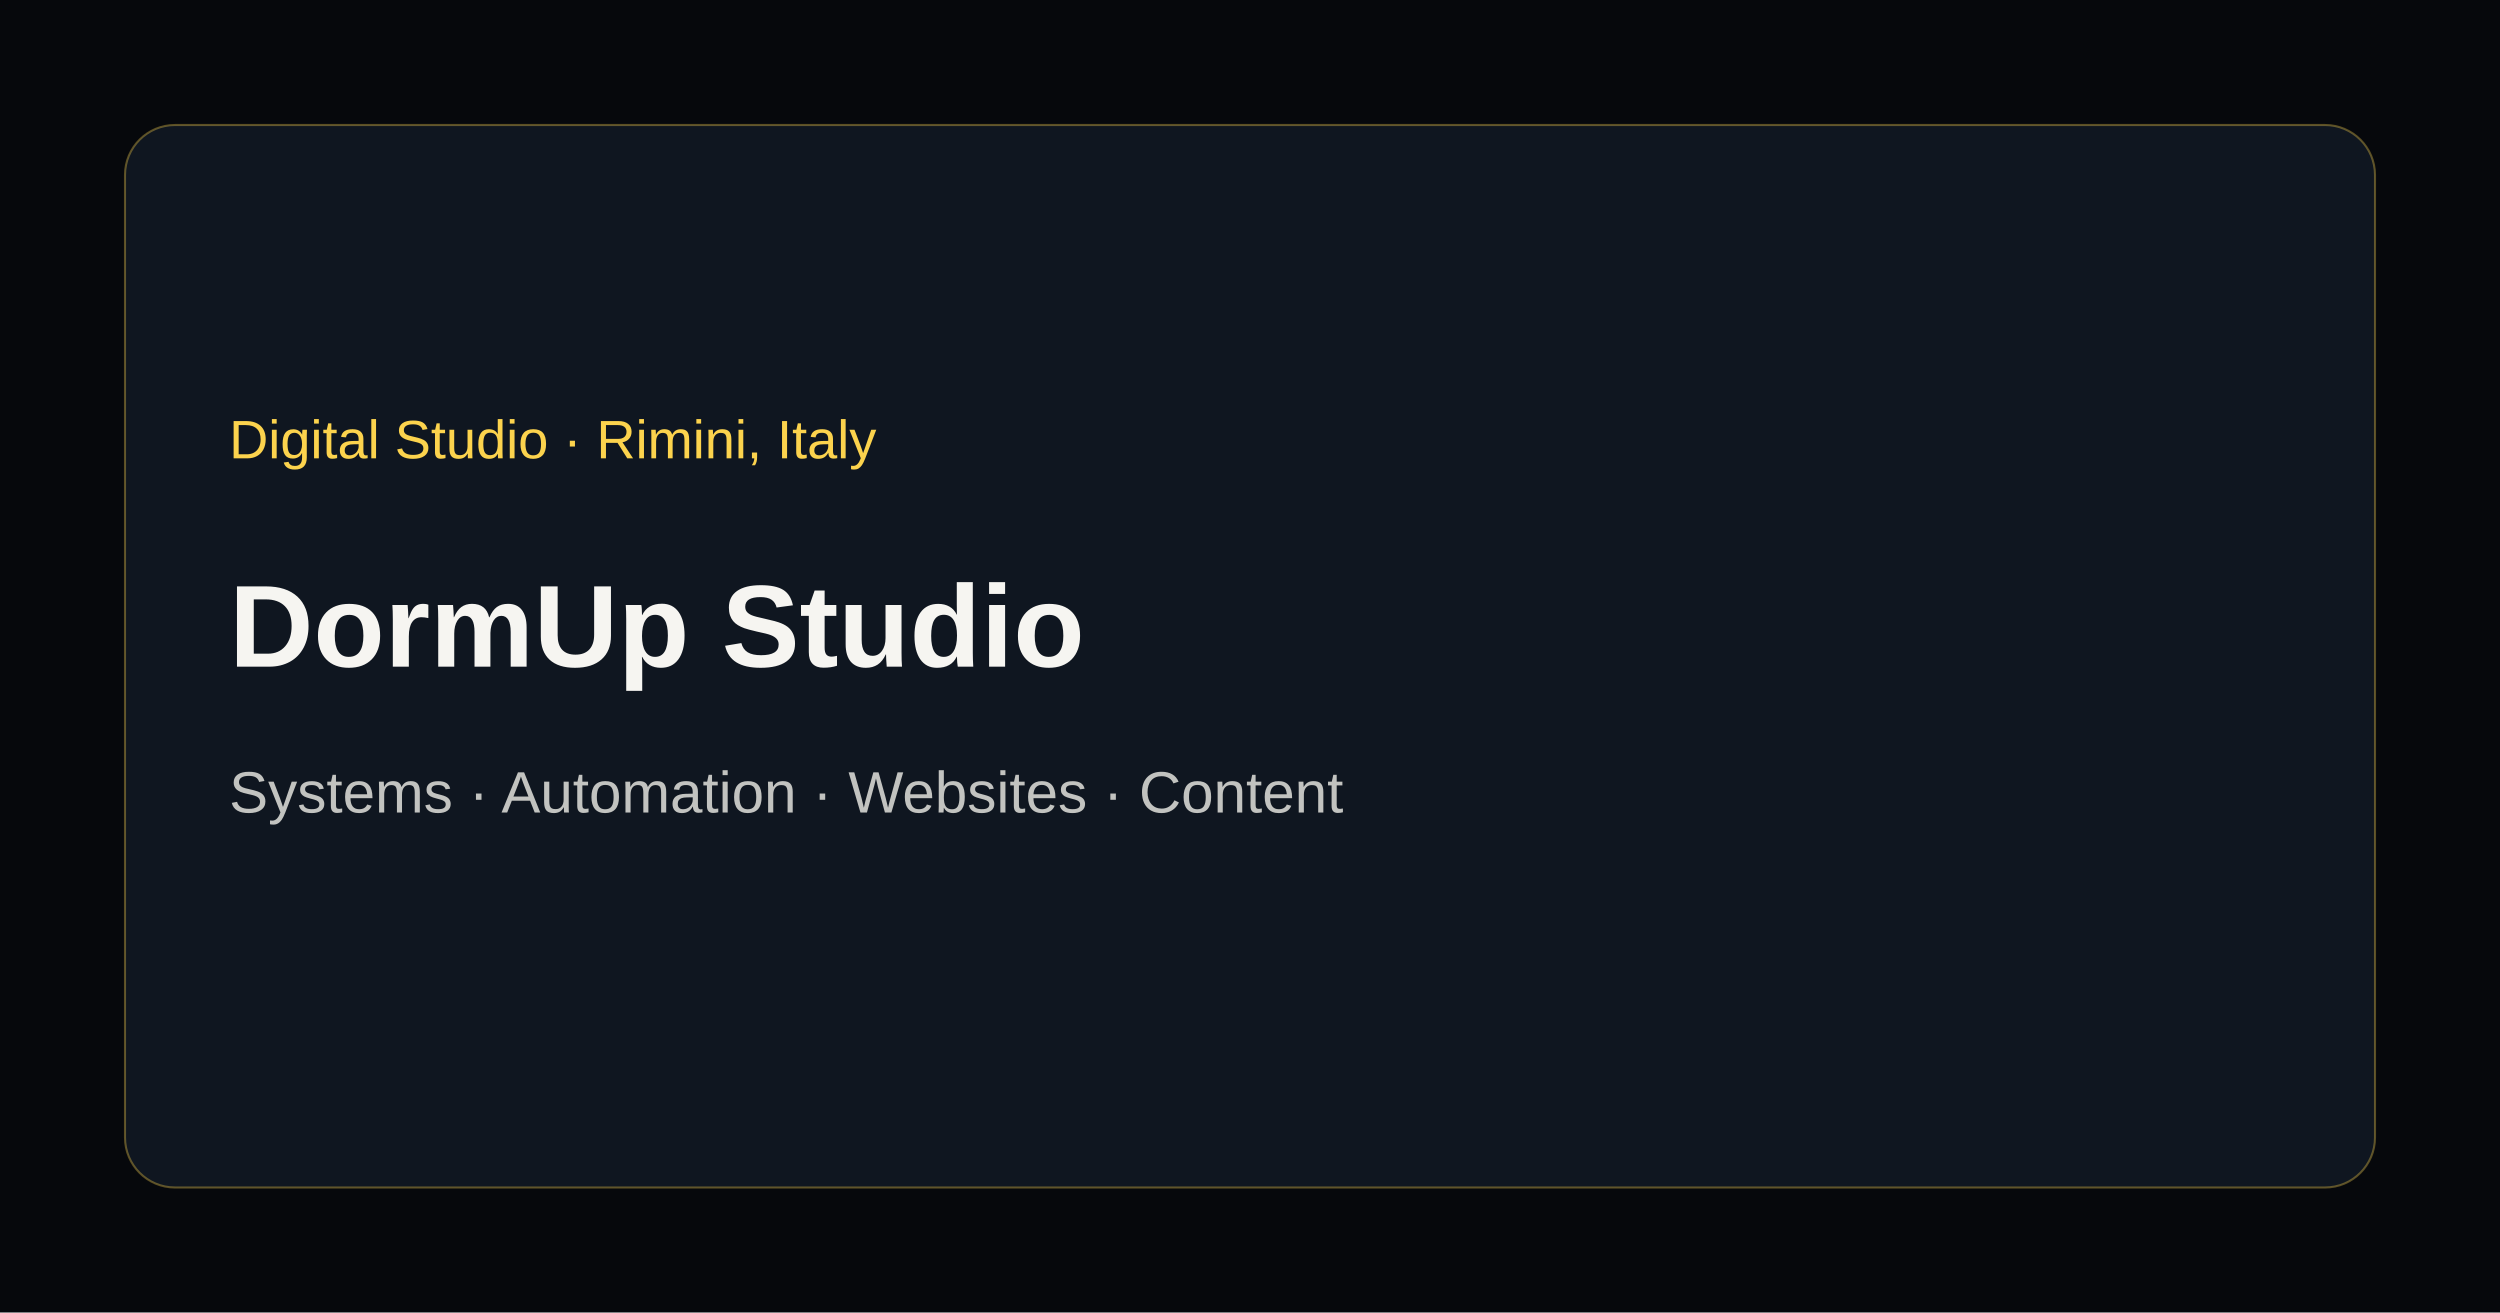
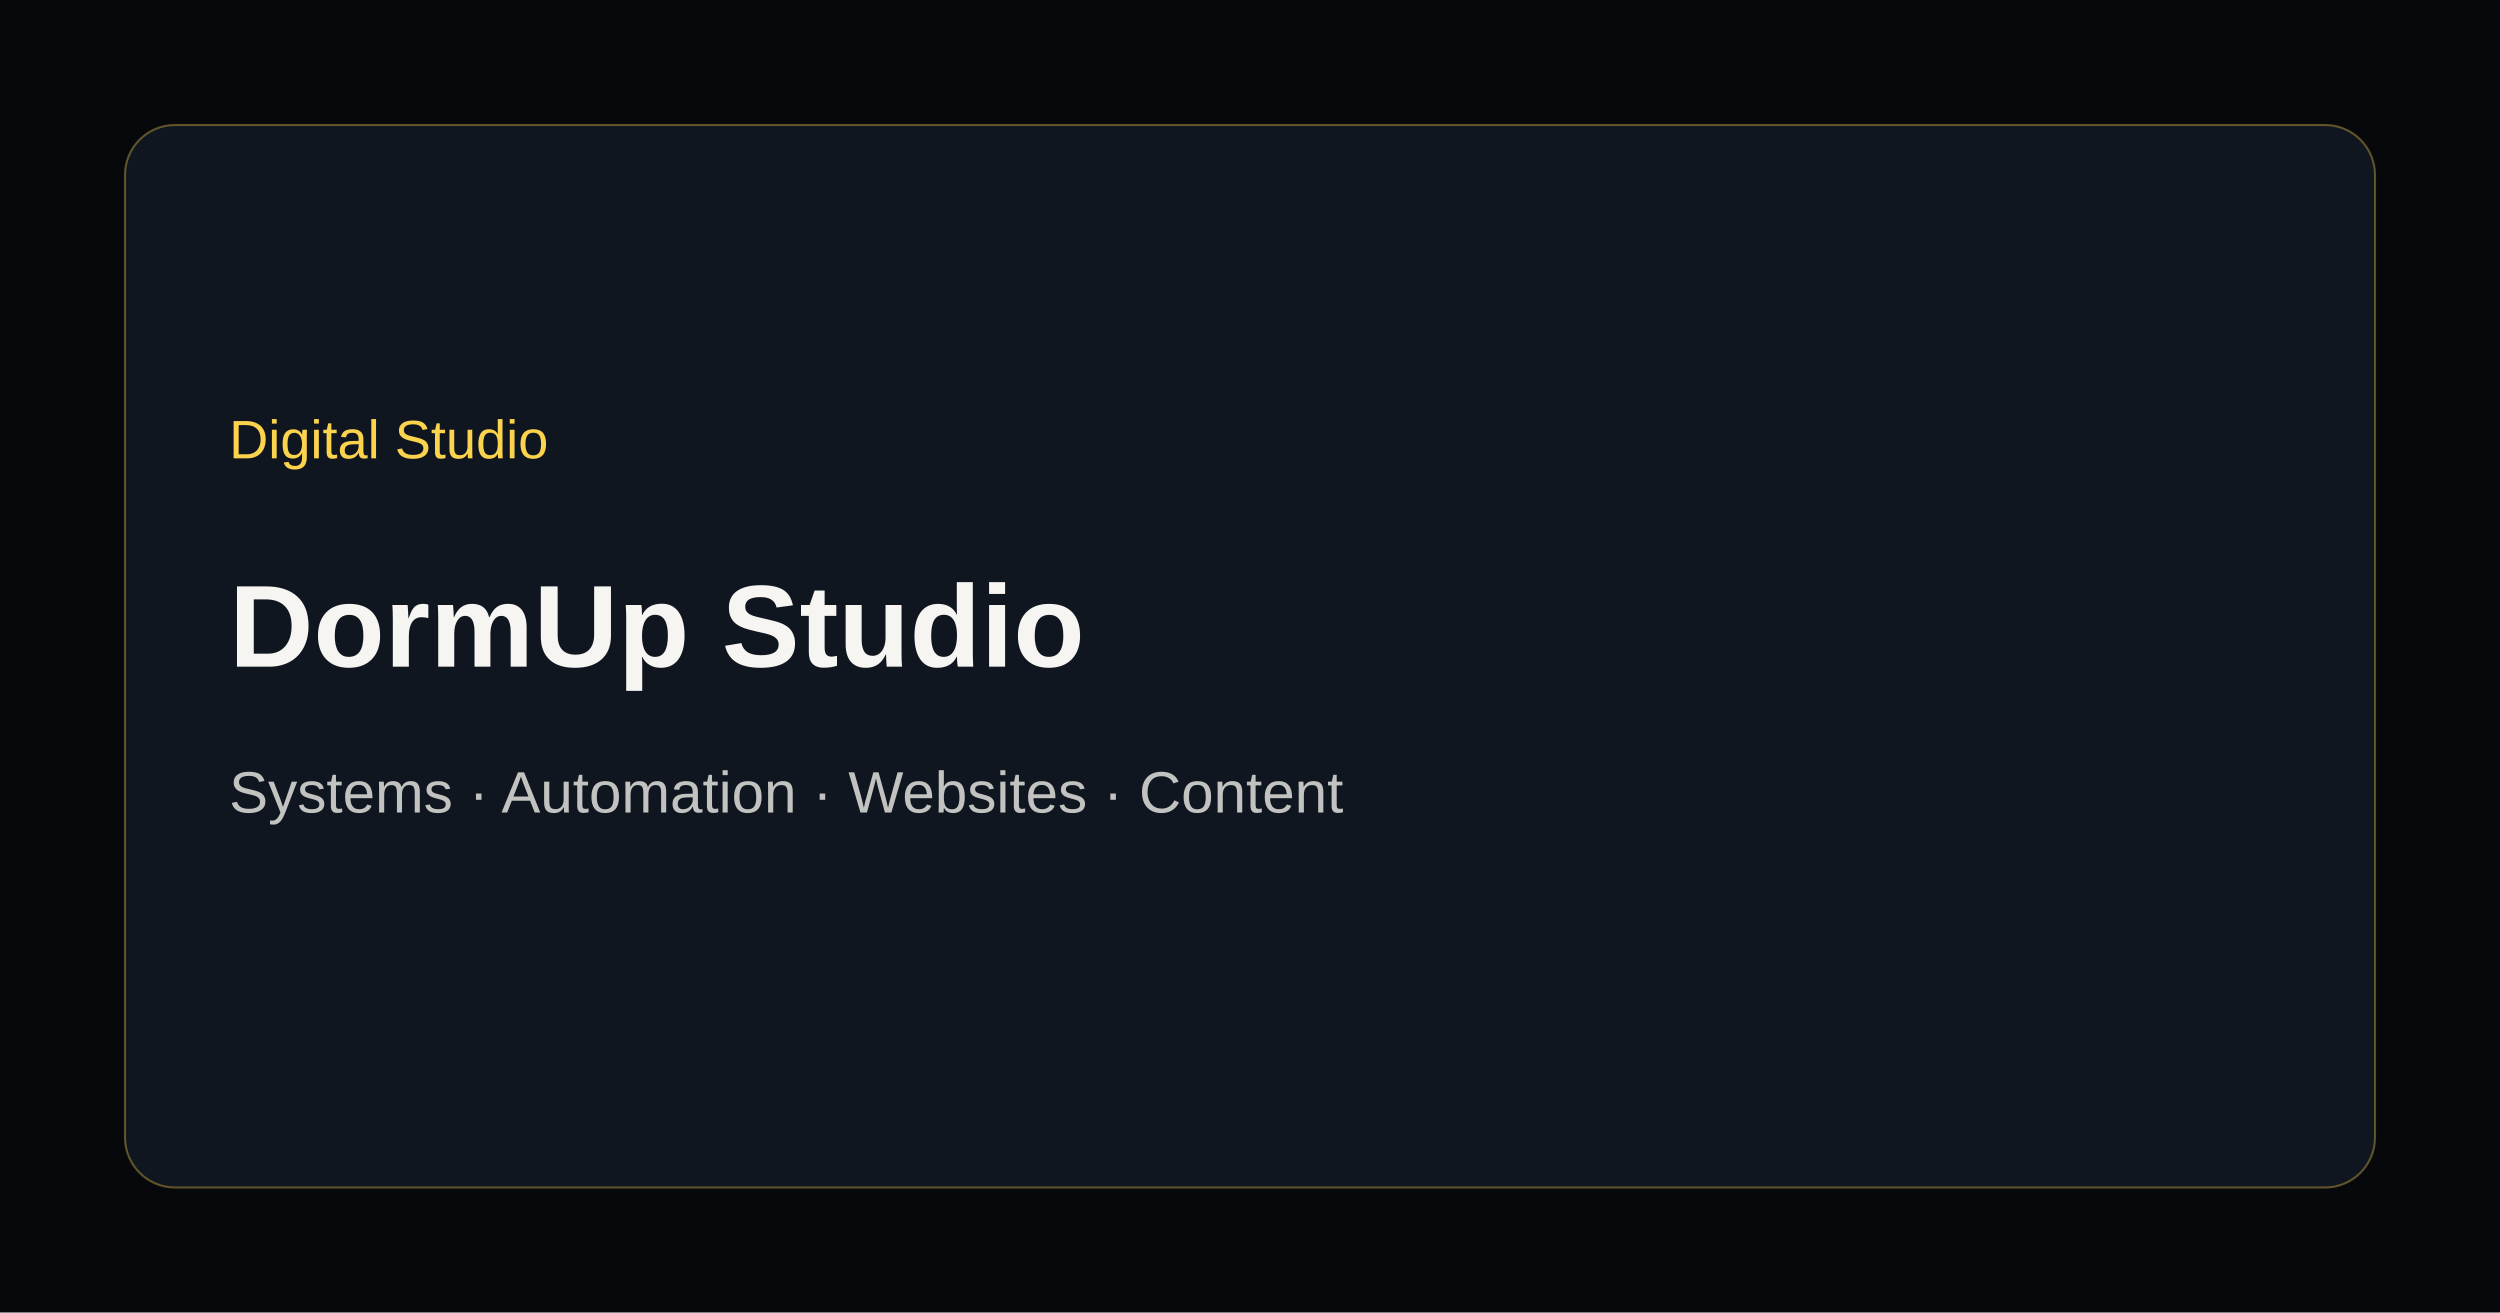
<svg xmlns="http://www.w3.org/2000/svg" width="1200" height="630" viewBox="0 0 1200 630" fill="none">
  <rect width="1200" height="630" fill="#06080c" />
  <rect x="60" y="60" width="1080" height="510" rx="24" fill="#0f1620" stroke="#fcd34d" stroke-opacity="0.35" />
-   <text x="110" y="220" fill="#fcd34d" font-family="Arial, sans-serif" font-size="26">Digital Studio · Rimini, Italy</text>
+   <text x="110" y="220" fill="#fcd34d" font-family="Arial, sans-serif" font-size="26">Digital Studio</text>
  <text x="110" y="320" fill="#f6f5f1" font-family="Arial, sans-serif" font-size="56" font-weight="600">DormUp Studio</text>
  <text x="110" y="390" fill="#e2e2dc" fill-opacity="0.85" font-family="Arial, sans-serif" font-size="28">Systems · Automation · Websites · Content</text>
</svg>
